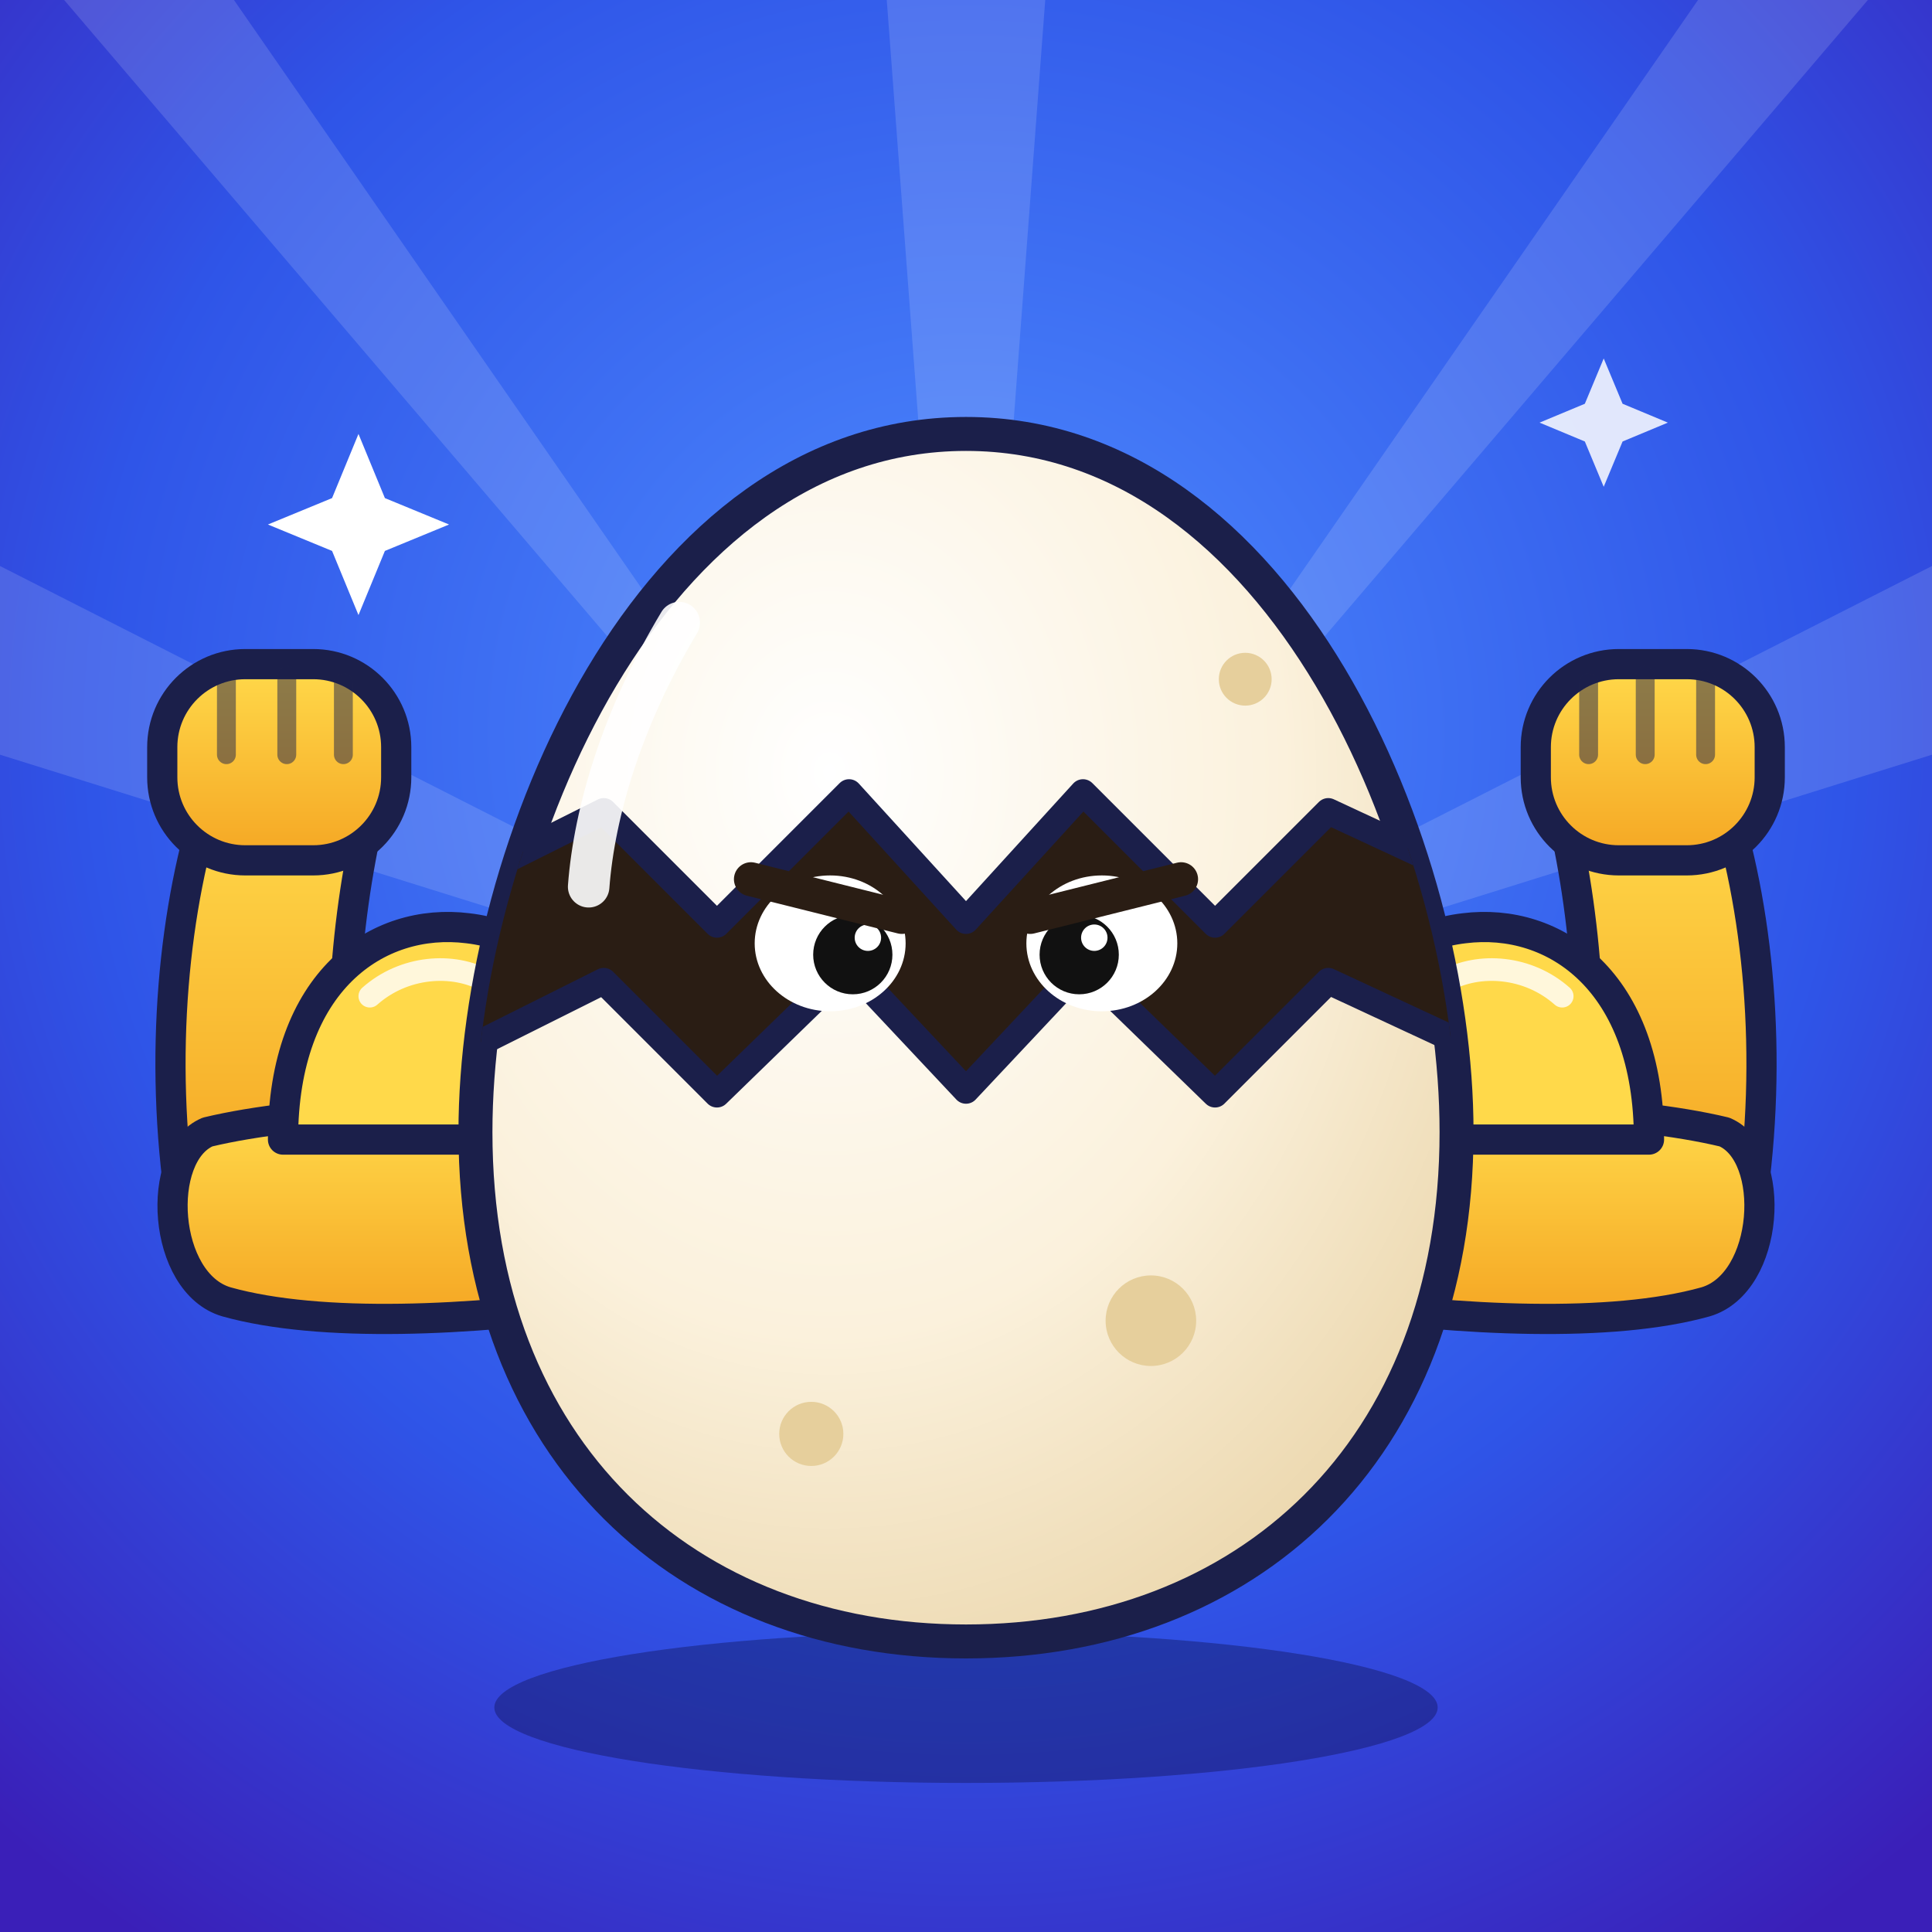
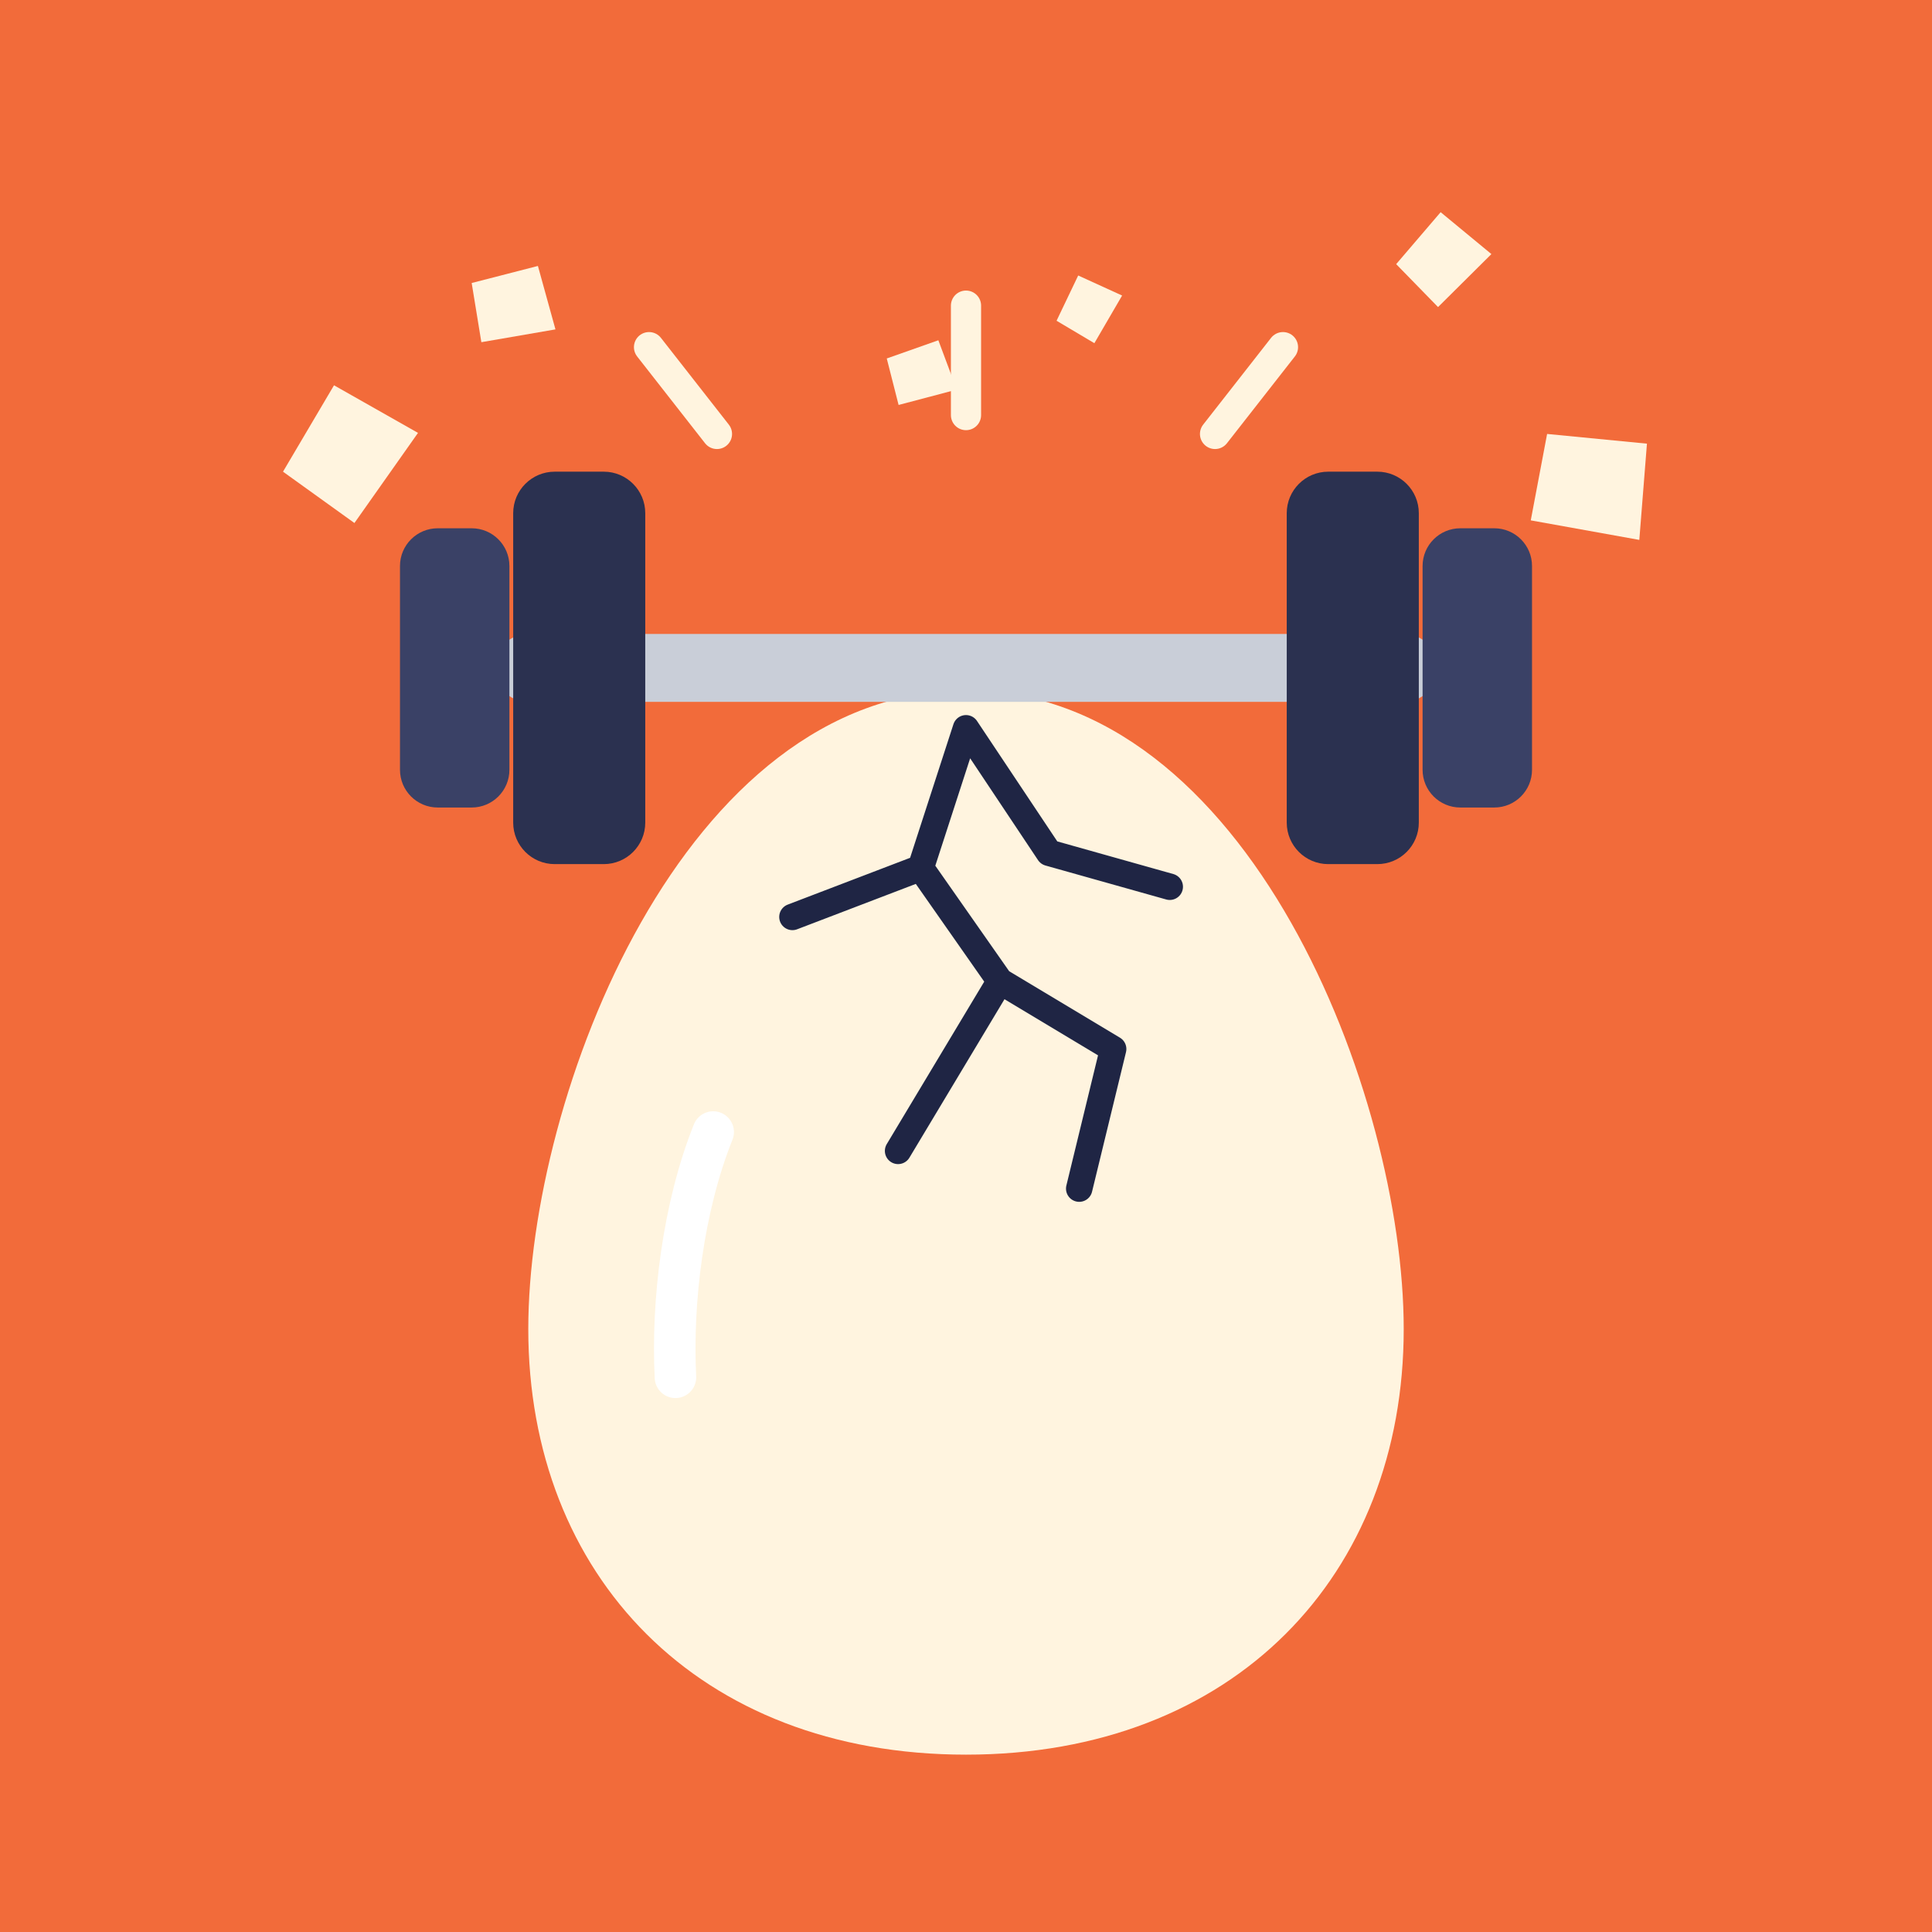
<svg xmlns="http://www.w3.org/2000/svg" viewBox="0 0 1024 1024" width="1024" height="1024">
-   <defs>
-     <radialGradient id="bg" cx=".5" cy=".38" r=".75">
-       <stop offset="0" stop-color="#4f8dff" />
-       <stop offset=".6" stop-color="#2f55e8" />
-       <stop offset="1" stop-color="#3a1fb8" />
-     </radialGradient>
-     <radialGradient id="shell" cx=".36" cy=".28" r=".85">
-       <stop offset="0" stop-color="#ffffff" />
-       <stop offset=".55" stop-color="#fbf1dc" />
-       <stop offset="1" stop-color="#e9d3a6" />
-     </radialGradient>
-     <linearGradient id="arm" x1="0" y1="0" x2="0" y2="1">
-       <stop offset="0" stop-color="#ffd94a" />
-       <stop offset="1" stop-color="#f5a623" />
-     </linearGradient>
-     <clipPath id="eggc">
-       <path d="M512 230 C 680 230 772 450 772 600 C 772 770 660 870 512 870 C 364 870 252 770 252 600 C 252 450 344 230 512 230 Z" />
-     </clipPath>
-   </defs>
-   <rect width="1024" height="1024" fill="url(#bg)" />
-   <g opacity=".14" fill="#fff">
-     <path d="M512 560 L 470 0 L 554 0 Z" />
-     <path d="M512 560 L 1024 300 L 1024 400 Z" />
-     <path d="M512 560 L 0 300 L 0 400 Z" />
-     <path d="M512 560 L 900 0 L 990 0 Z" />
-     <path d="M512 560 L 34 0 L 124 0 Z" />
+   <rect width="1024" height="1024" fill="#F26B3A" />
+   <path d="M512 366 C 662 366 744 581 744 704.4 C 744 835 654 930 512 930 C 370 930 280 835 280 704.4 C 280 581 362 366 512 366 Z" fill="#FFF4DF" />
+   <path d="M512 386 L 488 460 L 530 520 L 476 610 M530 520 L 590 556 L 572 630 M488 460 L 420 486 M512 386 L 556 452 L 620 470" stroke="#1F2544" stroke-width="14" fill="none" stroke-linejoin="round" stroke-linecap="round" />
+   <path d="M378 600 C 362 640 356 690 358 730" stroke="#FFFFFF" stroke-width="22" stroke-linecap="round" fill="none" />
+   <path d="M0 0 l44 -20 l20 42 l-50 18 Z" transform="translate(150 250) rotate(-35) scale(1.1)" fill="#FFF4DF" />
+   <path d="M0 0 l44 -20 l20 42 l-50 18 Z" transform="translate(820 230) rotate(30) scale(1.1)" fill="#FFF4DF" />
+   <path d="M0 0 l44 -20 l20 42 l-50 18 Z" transform="translate(250 150) rotate(10) scale(0.75)" fill="#FFF4DF" />
+   <path d="M0 0 l44 -20 l20 42 l-50 18 Z" transform="translate(740 140) rotate(-25) scale(0.75)" fill="#FFF4DF" />
+   <path d="M0 0 l44 -20 l20 42 l-50 18 Z" transform="translate(470 190) rotate(5) scale(0.6)" fill="#FFF4DF" />
+   <path d="M0 0 l44 -20 l20 42 l-50 18 Z" transform="translate(560 170) rotate(-40) scale(0.55)" fill="#FFF4DF" />
+   <g stroke="#FFF4DF" stroke-width="16" stroke-linecap="round">
+     <path d="M380 230 l-36 -46" />
+     <path d="M644 230 l36 -46" />
+     <path d="M512 220 v-58" />
  </g>
-   <g fill="#fff">
-     <path d="M190 230 l14 34 l34 14 l-34 14 l-14 34 l-14 -34 l-34 -14 l34 -14 Z" />
-     <path d="M850 190 l10 24 l24 10 l-24 10 l-10 24 l-10 -24 l-24 -10 l24 -10 Z" opacity=".85" />
+   <g transform="translate(512 354)">
+     <rect x="-250" y="-18" width="500" height="36" rx="18" fill="#C9CED8" />
+     <rect x="-240" y="-104" width="70" height="208" rx="22" fill="#2B3150" />
+     <rect x="170" y="-104" width="70" height="208" rx="22" fill="#2B3150" />
+     <rect x="-300" y="-74" width="58" height="148" rx="20" fill="#3A4166" />
+     <rect x="242" y="-74" width="58" height="148" rx="20" fill="#3A4166" />
  </g>
-   <ellipse cx="512" cy="905" rx="250" ry="40" fill="rgba(10,10,60,.35)" />
-   <g id="armL" stroke="#1b1f4a" stroke-width="16" stroke-linejoin="round">
-     <path d="M96 640 C 84 560 92 480 112 420 L 196 432 C 182 492 178 560 186 630 Z" fill="url(#arm)" />
-     <path d="M110 600 C 160 588 250 584 320 594 L 320 690 C 250 700 170 704 120 690 C 86 680 82 612 110 600 Z" fill="url(#arm)" />
-     <path d="M150 604 C 150 520 200 486 248 492 C 300 498 318 548 312 604 Z" fill="#ffd94a" />
-     <path d="M196 528 C 214 512 240 510 258 520" stroke="#fff" stroke-width="12" stroke-linecap="round" fill="none" opacity=".8" />
-     <rect x="86" y="352" width="124" height="104" rx="44" fill="url(#arm)" />
-     <path d="M120 360 v40 M152 358 v42 M182 362 v38" stroke="#1b1f4a" stroke-width="10" stroke-linecap="round" opacity=".5" />
-   </g>
-   <use href="#armL" transform="translate(1024 0) scale(-1 1)" />
-   <path d="M512 230 C 680 230 772 450 772 600 C 772 770 660 870 512 870 C 364 870 252 770 252 600 C 252 450 344 230 512 230 Z" fill="url(#shell)" stroke="#1b1f4a" stroke-width="18" />
-   <g clip-path="url(#eggc)">
-     <path d="M240 470 L 320 430 L 380 490 L 450 420 L 512 488 L 574 420 L 644 490 L 704 430 L 790 470 L 790 560 L 704 520 L 644 580 L 574 512 L 512 578 L 450 512 L 380 580 L 320 520 L 240 560 Z" fill="#2a1d14" stroke="#1b1f4a" stroke-width="14" stroke-linejoin="round" />
-     <ellipse cx="440" cy="500" rx="40" ry="36" fill="#fff" />
-     <ellipse cx="584" cy="500" rx="40" ry="36" fill="#fff" />
-     <circle cx="452" cy="506" r="21" fill="#111" />
-     <circle cx="572" cy="506" r="21" fill="#111" />
-     <circle cx="460" cy="497" r="7" fill="#fff" />
-     <circle cx="580" cy="497" r="7" fill="#fff" />
-     <path d="M398 466 L 478 486" stroke="#2a1d14" stroke-width="18" stroke-linecap="round" />
-     <path d="M626 466 L 546 486" stroke="#2a1d14" stroke-width="18" stroke-linecap="round" />
-   </g>
-   <path d="M360 330 C 330 380 315 430 312 470" stroke="#fff" stroke-width="22" stroke-linecap="round" fill="none" opacity=".9" />
-   <circle cx="610" cy="700" r="24" fill="#e6cf9c" />
-   <circle cx="430" cy="760" r="17" fill="#e6cf9c" />
-   <circle cx="660" cy="360" r="14" fill="#e6cf9c" />
</svg>
